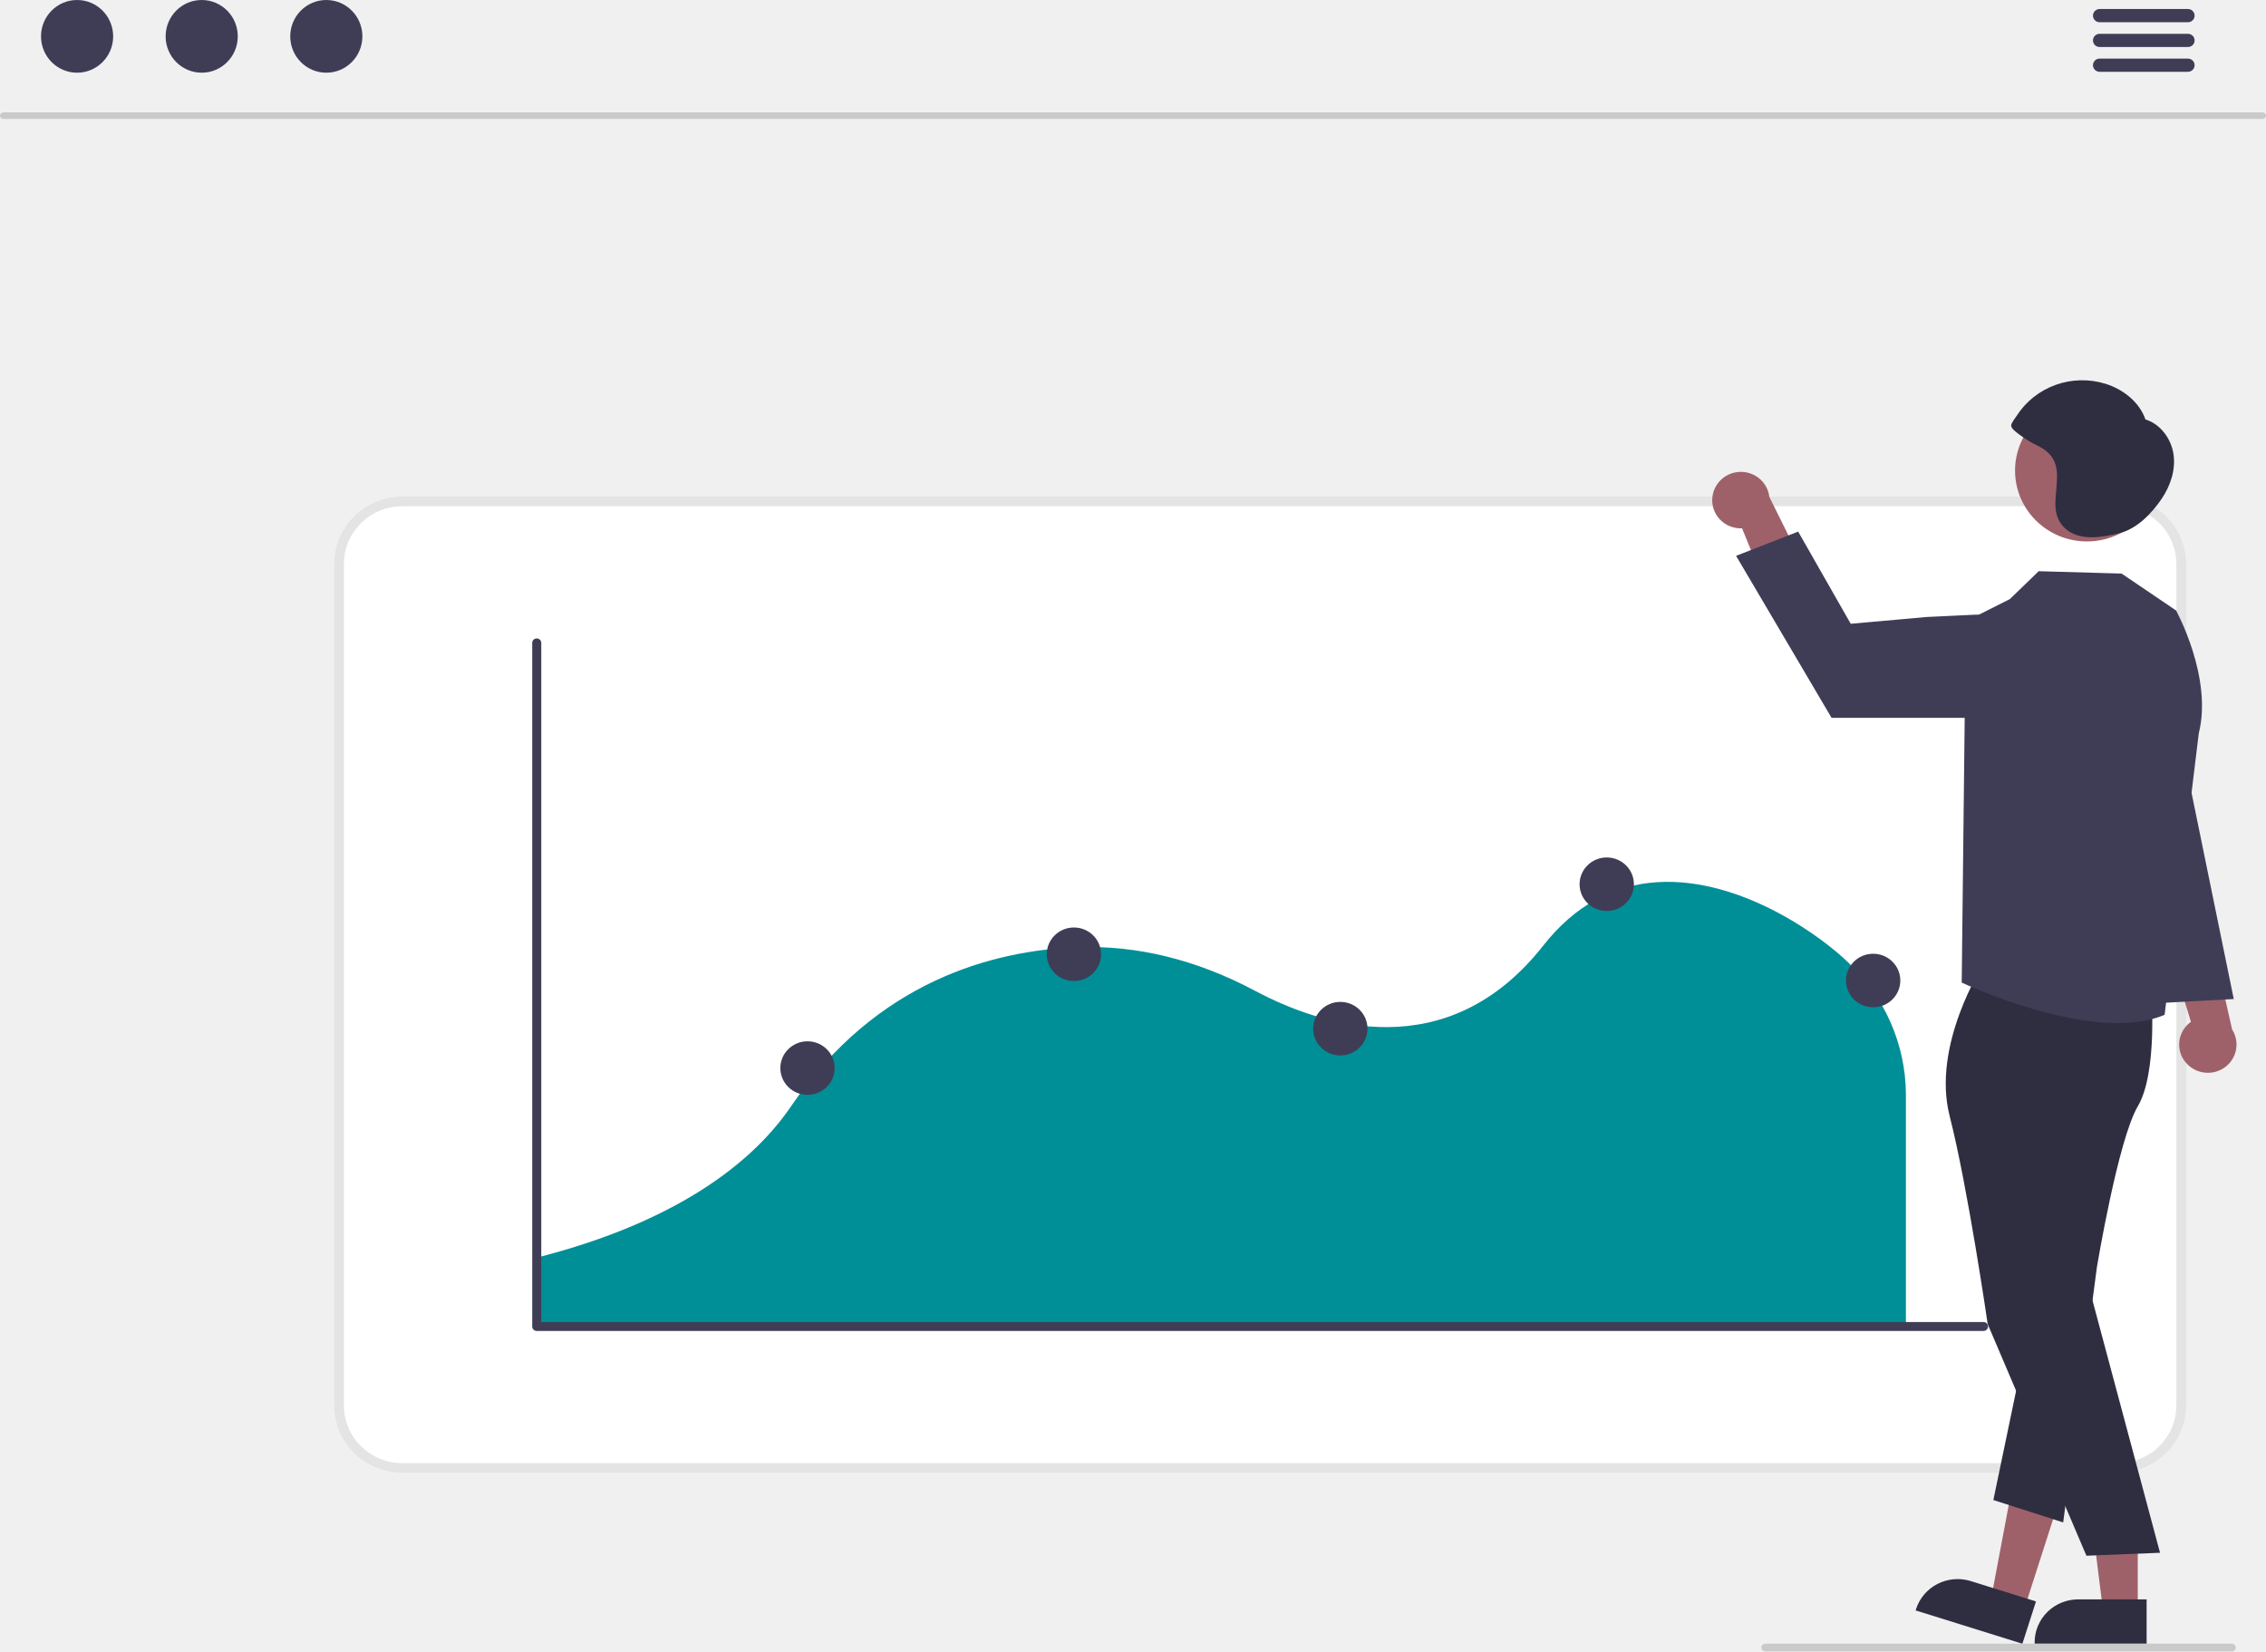
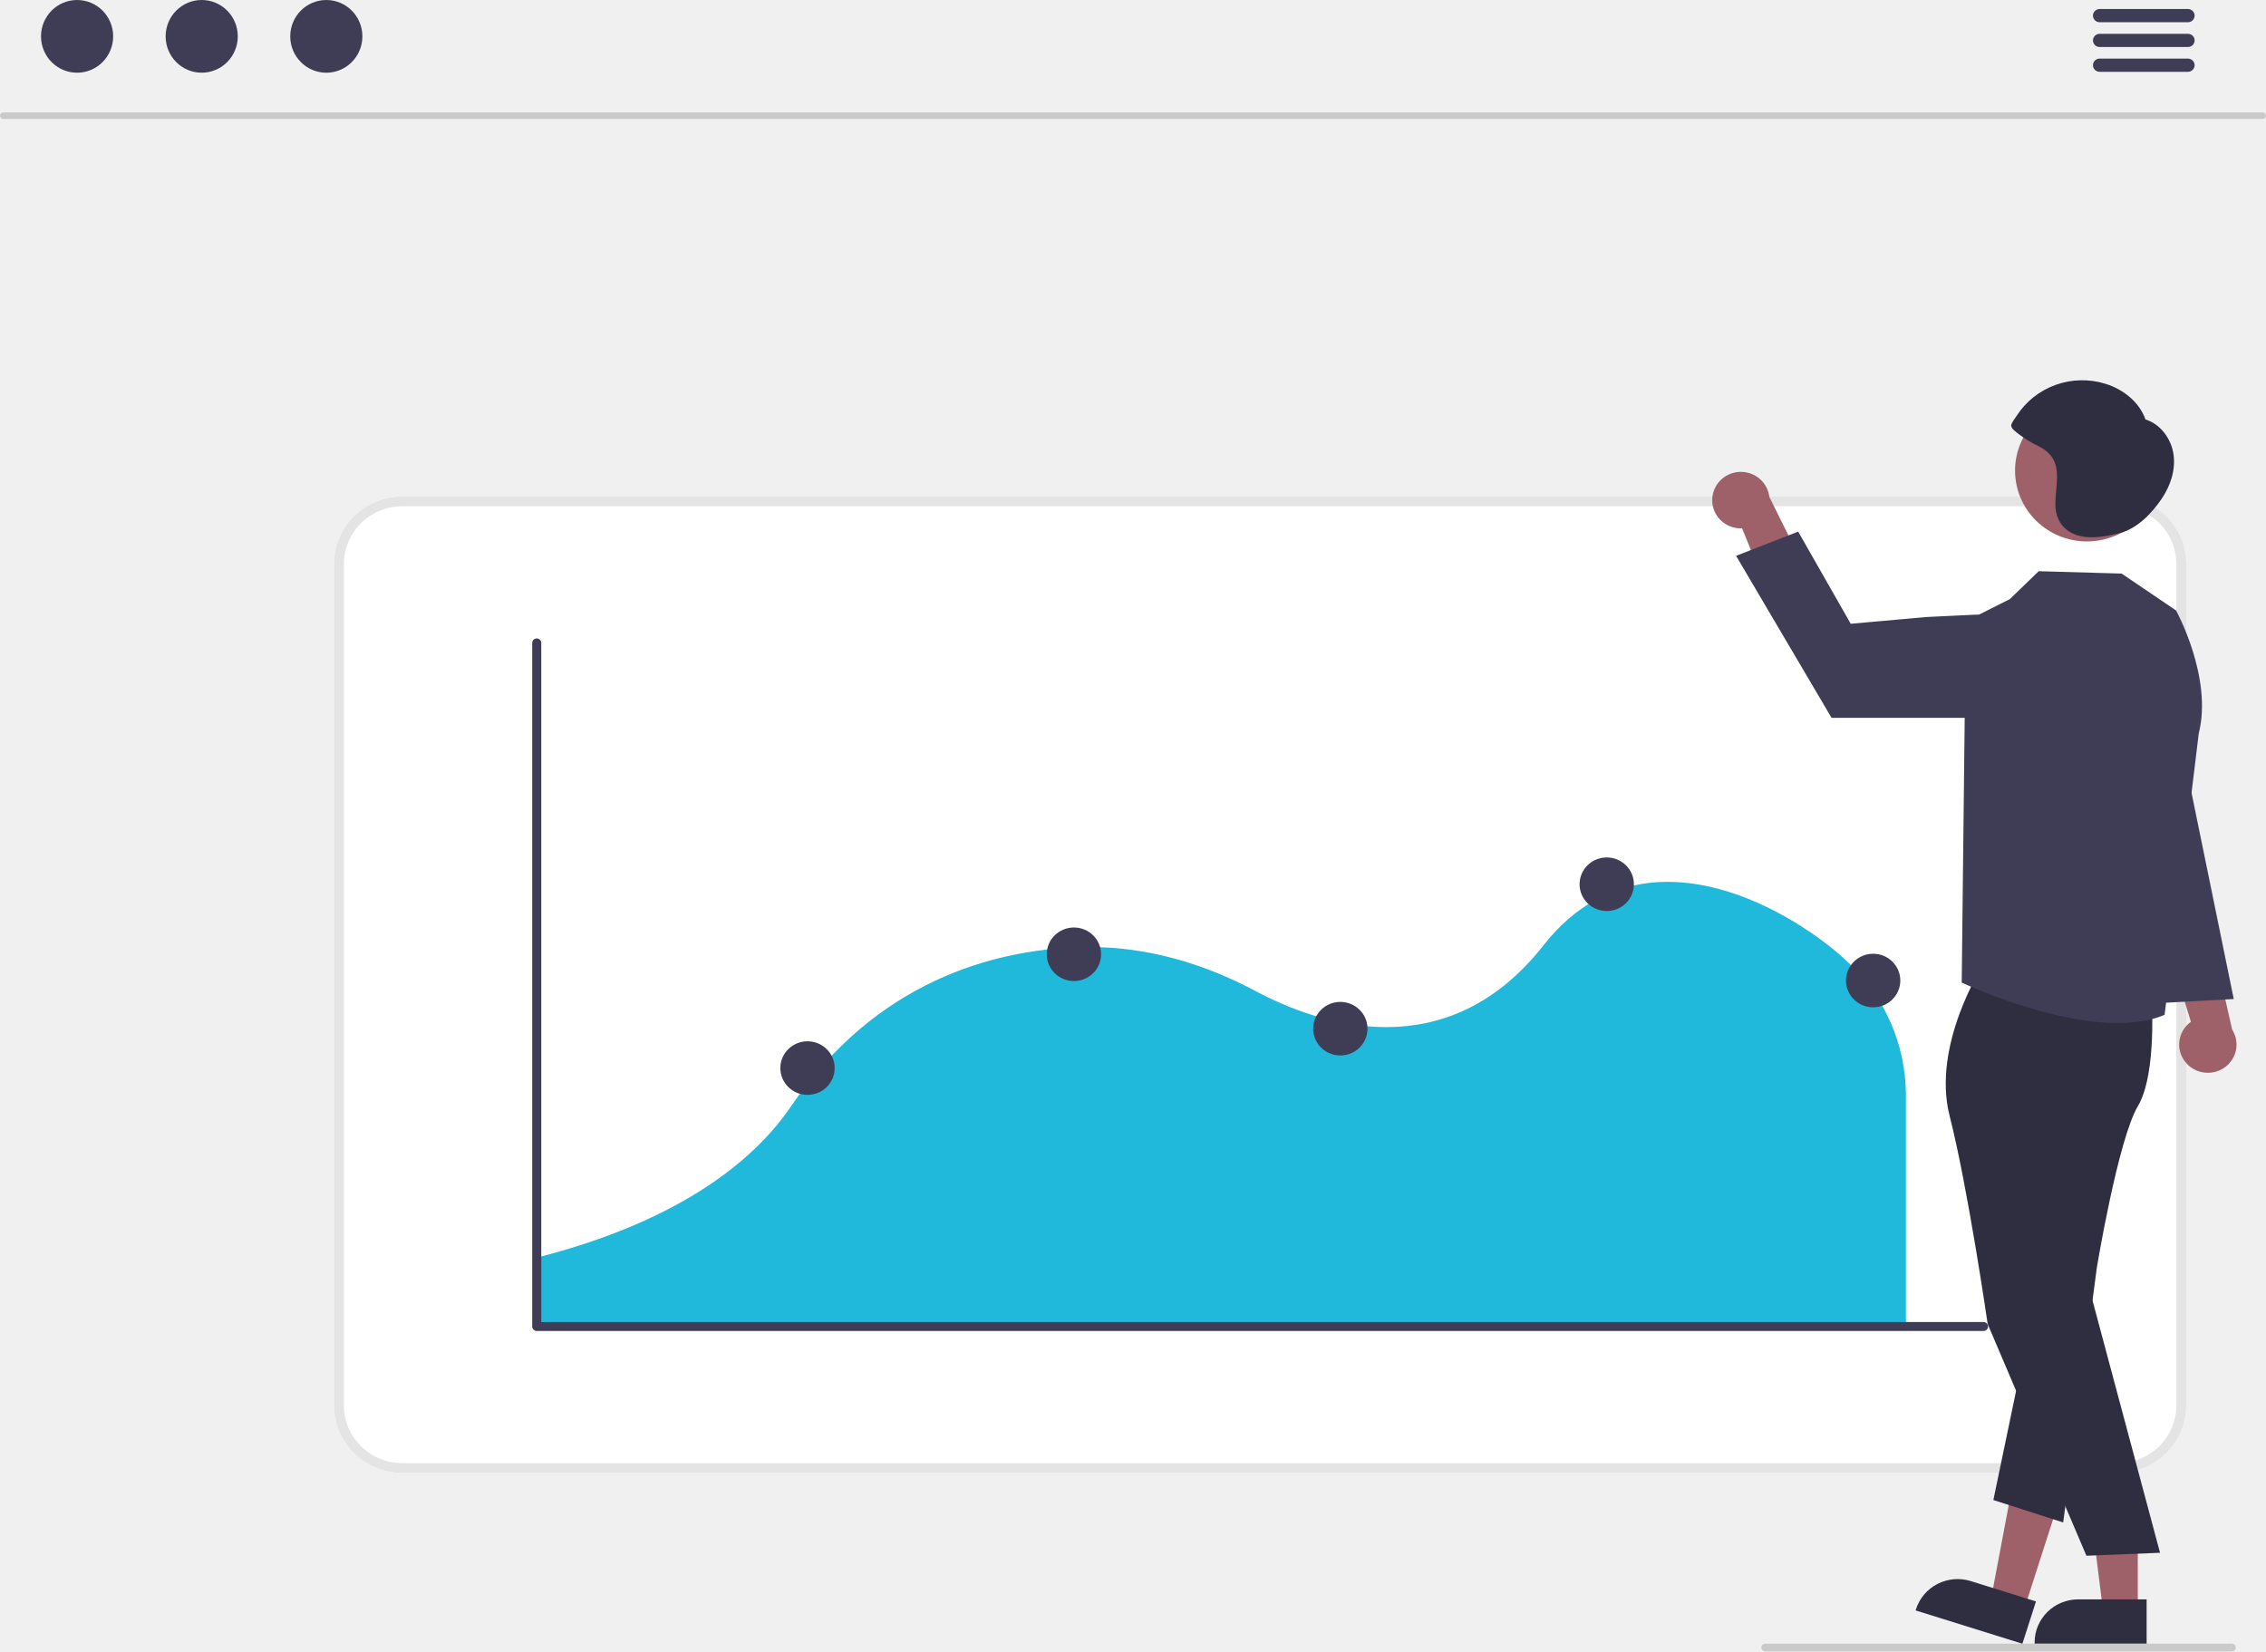
<svg xmlns="http://www.w3.org/2000/svg" width="487" height="355" viewBox="0 0 487 355" fill="none">
  <path d="M413.484 355H392.892C392.586 354.454 392.303 353.894 392.04 353.328C389.67 348.325 388.669 342.742 387.711 337.27L386.157 328.384C391.125 331.946 396.089 335.505 401.052 339.061C402.67 340.223 404.323 341.433 405.877 342.742C409.148 345.477 411.973 348.64 413.079 352.656C413.136 352.88 413.193 353.104 413.236 353.328C413.353 353.88 413.436 354.438 413.484 355Z" fill="#F0F0F0" />
  <path d="M416.372 353.328C416.373 353.363 416.371 353.398 416.365 353.433C416.296 353.967 416.168 354.493 415.982 355H406.736C406.445 354.463 406.198 353.904 405.998 353.328C405.717 352.559 405.515 351.764 405.395 350.956C405.087 348.21 405.25 345.434 405.877 342.742C406.054 341.867 406.246 340.985 406.438 340.118L407.53 335.164L413.001 343.833C414.832 346.737 416.734 349.934 416.372 353.328Z" fill="#F0F0F0" />
  <path d="M486.295 25.575H0.705C0.516 25.571 0.337 25.494 0.206 25.361C0.074 25.229 9.91821e-05 25.05 9.91821e-05 24.865C9.91821e-05 24.679 0.074 24.5 0.206 24.368C0.337 24.235 0.516 24.158 0.705 24.154H486.295C486.483 24.158 486.663 24.235 486.794 24.368C486.926 24.5 487 24.679 487 24.865C487 25.05 486.926 25.229 486.794 25.361C486.663 25.494 486.483 25.571 486.295 25.575Z" fill="#CACACA" />
  <path d="M16.568 15.629C20.849 15.629 24.32 12.13 24.32 7.815C24.32 3.499 20.849 0 16.568 0C12.286 0 8.815 3.499 8.815 7.815C8.815 12.13 12.286 15.629 16.568 15.629Z" fill="#3F3D56" />
  <path d="M43.349 15.629C47.631 15.629 51.102 12.13 51.102 7.815C51.102 3.499 47.631 0 43.349 0C39.068 0 35.597 3.499 35.597 7.815C35.597 12.13 39.068 15.629 43.349 15.629Z" fill="#3F3D56" />
  <path d="M70.131 15.629C74.412 15.629 77.883 12.13 77.883 7.815C77.883 3.499 74.412 0 70.131 0C65.849 0 62.378 3.499 62.378 7.815C62.378 12.13 65.849 15.629 70.131 15.629Z" fill="#3F3D56" />
  <path d="M470.249 4.78H451.22C450.843 4.772 450.485 4.618 450.222 4.353C449.958 4.087 449.811 3.731 449.811 3.359C449.811 2.988 449.958 2.631 450.222 2.365C450.485 2.1 450.843 1.946 451.22 1.938H470.249C470.626 1.946 470.984 2.1 471.248 2.365C471.511 2.631 471.659 2.988 471.659 3.359C471.659 3.731 471.511 4.087 471.248 4.353C470.984 4.618 470.626 4.772 470.249 4.78Z" fill="#3F3D56" />
  <path d="M470.249 10.108H451.22C450.843 10.1 450.485 9.947 450.222 9.681C449.958 9.415 449.811 9.059 449.811 8.687C449.811 8.316 449.958 7.959 450.222 7.693C450.485 7.428 450.843 7.275 451.22 7.266H470.249C470.626 7.275 470.984 7.428 471.248 7.693C471.511 7.959 471.659 8.316 471.659 8.687C471.659 9.059 471.511 9.415 471.248 9.681C470.984 9.947 470.626 10.1 470.249 10.108Z" fill="#3F3D56" />
  <path d="M470.249 15.436H451.22C450.843 15.428 450.485 15.275 450.222 15.009C449.958 14.743 449.811 14.387 449.811 14.015C449.811 13.644 449.958 13.287 450.222 13.021C450.485 12.756 450.843 12.603 451.22 12.595H470.249C470.626 12.603 470.984 12.756 471.248 13.021C471.511 13.287 471.659 13.644 471.659 14.015C471.659 14.387 471.511 14.743 471.248 15.009C470.984 15.275 470.626 15.428 470.249 15.436Z" fill="#3F3D56" />
  <path d="M414.7 267.26H46.005C42.109 267.256 38.374 265.728 35.62 263.012C32.866 260.296 31.316 256.614 31.312 252.773V71.844C31.316 68.003 32.866 64.32 35.62 61.604C38.375 58.889 42.109 57.361 46.005 57.356H414.7C418.596 57.361 422.33 58.889 425.085 61.604C427.839 64.32 429.388 68.003 429.393 71.844V252.773C429.389 256.614 427.839 260.296 425.085 263.012C422.33 265.728 418.596 267.256 414.7 267.26Z" fill="#F0F0F0" />
  <path d="M455.171 316.626H86.476C82.58 316.621 78.846 315.093 76.091 312.377C73.337 309.661 71.787 305.979 71.783 302.138V121.209C71.787 117.368 73.337 113.686 76.091 110.97C78.846 108.254 82.58 106.726 86.476 106.722H455.171C459.067 106.726 462.801 108.254 465.556 110.97C468.31 113.686 469.86 117.368 469.864 121.209V302.138C469.86 305.979 468.31 309.661 465.556 312.377C462.801 315.093 459.067 316.621 455.171 316.626Z" fill="white" />
  <path d="M455.171 316.626H86.476C82.58 316.621 78.846 315.093 76.091 312.377C73.337 309.661 71.787 305.979 71.783 302.138V121.209C71.787 117.368 73.337 113.686 76.091 110.97C78.846 108.254 82.58 106.726 86.476 106.722H455.171C459.067 106.726 462.801 108.254 465.556 110.97C468.31 113.686 469.86 117.368 469.864 121.209V302.138C469.86 305.979 468.31 309.661 465.556 312.377C462.801 315.093 459.067 316.621 455.171 316.626ZM86.476 108.821C83.145 108.825 79.951 110.131 77.596 112.453C75.24 114.776 73.916 117.925 73.912 121.209V302.138C73.915 305.422 75.24 308.571 77.596 310.894C79.951 313.216 83.145 314.523 86.476 314.526H455.171C458.502 314.523 461.696 313.216 464.051 310.894C466.407 308.571 467.732 305.422 467.735 302.138V121.209C467.732 117.925 466.407 114.776 464.051 112.453C461.696 110.131 458.502 108.825 455.171 108.821H86.476Z" fill="#E4E4E4" />
-   <path d="M114.789 284.949H409.61V235.123C409.565 229.87 408.457 224.677 406.349 219.852C404.242 215.026 401.178 210.664 397.338 207.022L397.258 206.945C391.992 201.735 374.394 188.513 356.187 189.634C346.569 190.225 338.334 194.795 331.712 203.219C311.101 229.45 284.026 220.595 269.721 212.983C257.115 206.273 244.24 203.123 231.453 203.625C213.544 204.315 188.338 210.82 169.954 237.891C162.933 248.222 147.664 262.246 114.789 270.487L114.789 284.949Z" fill="#008f97" />
+   <path d="M114.789 284.949H409.61V235.123C409.565 229.87 408.457 224.677 406.349 219.852C404.242 215.026 401.178 210.664 397.338 207.022L397.258 206.945C391.992 201.735 374.394 188.513 356.187 189.634C346.569 190.225 338.334 194.795 331.712 203.219C311.101 229.45 284.026 220.595 269.721 212.983C257.115 206.273 244.24 203.123 231.453 203.625C213.544 204.315 188.338 210.82 169.954 237.891C162.933 248.222 147.664 262.246 114.789 270.487L114.789 284.949Z" fill="#20B8DB" />
  <path d="M426.291 286.108H115.356C115.098 286.108 114.851 286.007 114.668 285.827C114.486 285.647 114.383 285.403 114.383 285.148V138.199C114.383 137.945 114.486 137.7 114.668 137.521C114.85 137.341 115.098 137.24 115.356 137.24C115.614 137.24 115.862 137.341 116.044 137.521C116.227 137.7 116.329 137.945 116.329 138.199V284.189H426.291C426.549 284.189 426.797 284.29 426.979 284.47C427.162 284.65 427.264 284.894 427.264 285.148C427.264 285.403 427.162 285.647 426.979 285.827C426.797 286.007 426.549 286.108 426.291 286.108Z" fill="#3F3D56" />
  <path d="M230.803 210.891C234.027 210.891 236.641 208.313 236.641 205.134C236.641 201.955 234.027 199.377 230.803 199.377C227.578 199.377 224.964 201.955 224.964 205.134C224.964 208.313 227.578 210.891 230.803 210.891Z" fill="#3F3D56" />
  <path d="M345.315 195.836C348.539 195.836 351.153 193.258 351.153 190.079C351.153 186.9 348.539 184.322 345.315 184.322C342.09 184.322 339.476 186.9 339.476 190.079C339.476 193.258 342.09 195.836 345.315 195.836Z" fill="#3F3D56" />
  <path d="M288.059 226.887C291.283 226.887 293.897 224.309 293.897 221.13C293.897 217.95 291.283 215.373 288.059 215.373C284.834 215.373 282.22 217.95 282.22 221.13C282.22 224.309 284.834 226.887 288.059 226.887Z" fill="#3F3D56" />
  <path d="M173.547 235.355C176.771 235.355 179.385 232.778 179.385 229.598C179.385 226.419 176.771 223.841 173.547 223.841C170.322 223.841 167.708 226.419 167.708 229.598C167.708 232.778 170.322 235.355 173.547 235.355Z" fill="#3F3D56" />
  <path d="M402.571 216.536C405.795 216.536 408.409 213.959 408.409 210.78C408.409 207.6 405.795 205.023 402.571 205.023C399.346 205.023 396.732 207.6 396.732 210.78C396.732 213.959 399.346 216.536 402.571 216.536Z" fill="#3F3D56" />
  <path d="M470.209 228.888C469.564 228.276 469.064 227.531 468.742 226.708C468.421 225.884 468.287 225.001 468.349 224.12C468.411 223.24 468.669 222.383 469.103 221.612C469.537 220.84 470.138 220.171 470.862 219.653L464.568 199.116L475.404 202.299L479.72 221.313C480.522 222.571 480.829 224.075 480.581 225.541C480.334 227.007 479.549 228.332 478.377 229.266C477.204 230.2 475.726 230.677 474.22 230.607C472.715 230.538 471.288 229.926 470.209 228.888Z" fill="#9E616A" />
  <path d="M368.032 106.763C367.917 107.638 367.998 108.528 368.27 109.369C368.541 110.21 368.996 110.982 369.603 111.631C370.21 112.279 370.954 112.789 371.782 113.124C372.61 113.459 373.503 113.61 374.397 113.568L382.505 133.477L388.945 124.314L380.258 106.812C380.087 105.336 379.372 103.973 378.249 102.981C377.127 101.99 375.674 101.439 374.167 101.433C372.66 101.427 371.203 101.966 370.073 102.948C368.942 103.931 368.216 105.288 368.032 106.763Z" fill="#9E616A" />
  <path d="M459.441 346.21H451.976L448.425 317.819L459.442 317.819L459.441 346.21Z" fill="#9E616A" />
  <path d="M461.345 353.345L437.275 353.344V353.044C437.275 350.594 438.262 348.244 440.019 346.512C441.776 344.779 444.159 343.806 446.644 343.806H446.644L461.345 343.807L461.345 353.345Z" fill="#2F2E41" />
  <path d="M435.013 345.976L427.897 343.754L433.201 315.63L443.704 318.91L435.013 345.976Z" fill="#9E616A" />
  <path d="M434.645 353.345L411.698 346.181L411.789 345.895C412.539 343.559 414.2 341.613 416.405 340.484C418.61 339.356 421.18 339.137 423.549 339.876L423.549 339.876L437.565 344.251L434.645 353.345Z" fill="#2F2E41" />
  <path d="M426.172 207.452C426.172 207.452 415.097 224.6 419.01 239.905C422.924 255.21 427.186 284.629 427.186 284.629L448.407 334.427L464.226 333.79L448.517 275.077L449.138 235.821C449.138 235.821 460.057 217.059 457.93 211.219C455.804 205.379 426.172 207.452 426.172 207.452Z" fill="#2F2E41" />
  <path d="M462.357 213.583C462.357 213.583 463.72 230.595 459.457 237.799C455.195 245.004 450.654 272.425 450.654 272.425L443.41 327.268L428.404 322.453L441.2 261.009L451.257 212.676L462.357 213.583Z" fill="#2F2E41" />
  <path d="M467.677 131.232L455.97 123.297L438.154 122.787L431.949 128.784L422.481 133.552L421.604 211.219C421.604 211.219 449.957 224.619 465.211 218.151L472.548 157.649C475.593 145.641 467.677 131.232 467.677 131.232Z" fill="#3F3D56" />
  <path d="M424.859 154.307H393.63L373.113 119.484L386.454 114.273L397.752 134.09L414.105 132.631L424.316 132.144C425.952 132.066 427.586 132.342 429.103 132.951C430.62 133.561 431.984 134.49 433.099 135.674C434.213 136.857 435.052 138.267 435.557 139.803C436.062 141.34 436.22 142.967 436.02 144.57C435.683 147.256 434.363 149.727 432.307 151.52C430.252 153.313 427.603 154.304 424.859 154.307Z" fill="#3F3D56" />
  <path d="M448.514 116.391C457.046 116.391 463.962 109.571 463.962 101.159C463.962 92.747 457.046 85.927 448.514 85.927C439.983 85.927 433.067 92.747 433.067 101.159C433.067 109.571 439.983 116.391 448.514 116.391Z" fill="#9E616A" />
  <path d="M467.127 97.694C466.653 94.35 464.356 91.174 461.089 90.161C459.792 86.446 456.355 83.71 452.557 82.518C449.041 81.412 445.251 81.489 441.784 82.736C438.316 83.983 435.367 86.33 433.398 89.408C433.107 89.859 432.213 90.966 432.238 91.504C432.27 92.186 433.329 92.891 433.862 93.322C435.181 94.327 436.603 95.193 438.106 95.905C443.661 98.744 441.812 103.207 441.736 108.264C441.7 110.721 442.532 112.82 444.657 114.223C447.724 116.249 452.113 115.443 455.45 114.63C459.237 113.707 462.385 110.427 464.545 107.265C466.457 104.464 467.602 101.038 467.127 97.694Z" fill="#2F2E41" />
  <path d="M466.973 150.764L480.072 214.755L460.762 215.796L466.973 150.764Z" fill="#3F3D56" />
  <path d="M480.498 354.16C480.498 354.27 480.477 354.379 480.435 354.481C480.393 354.582 480.33 354.675 480.252 354.753C480.174 354.831 480.08 354.893 479.978 354.935C479.875 354.977 479.765 355 479.653 355H379.388C379.163 355 378.948 354.912 378.789 354.755C378.63 354.598 378.54 354.386 378.54 354.164C378.54 353.942 378.63 353.729 378.789 353.573C378.948 353.416 379.163 353.328 379.388 353.328H479.653C479.877 353.328 480.092 353.416 480.25 353.572C480.408 353.728 480.497 353.94 480.498 354.16Z" fill="#CACACA" />
</svg>
